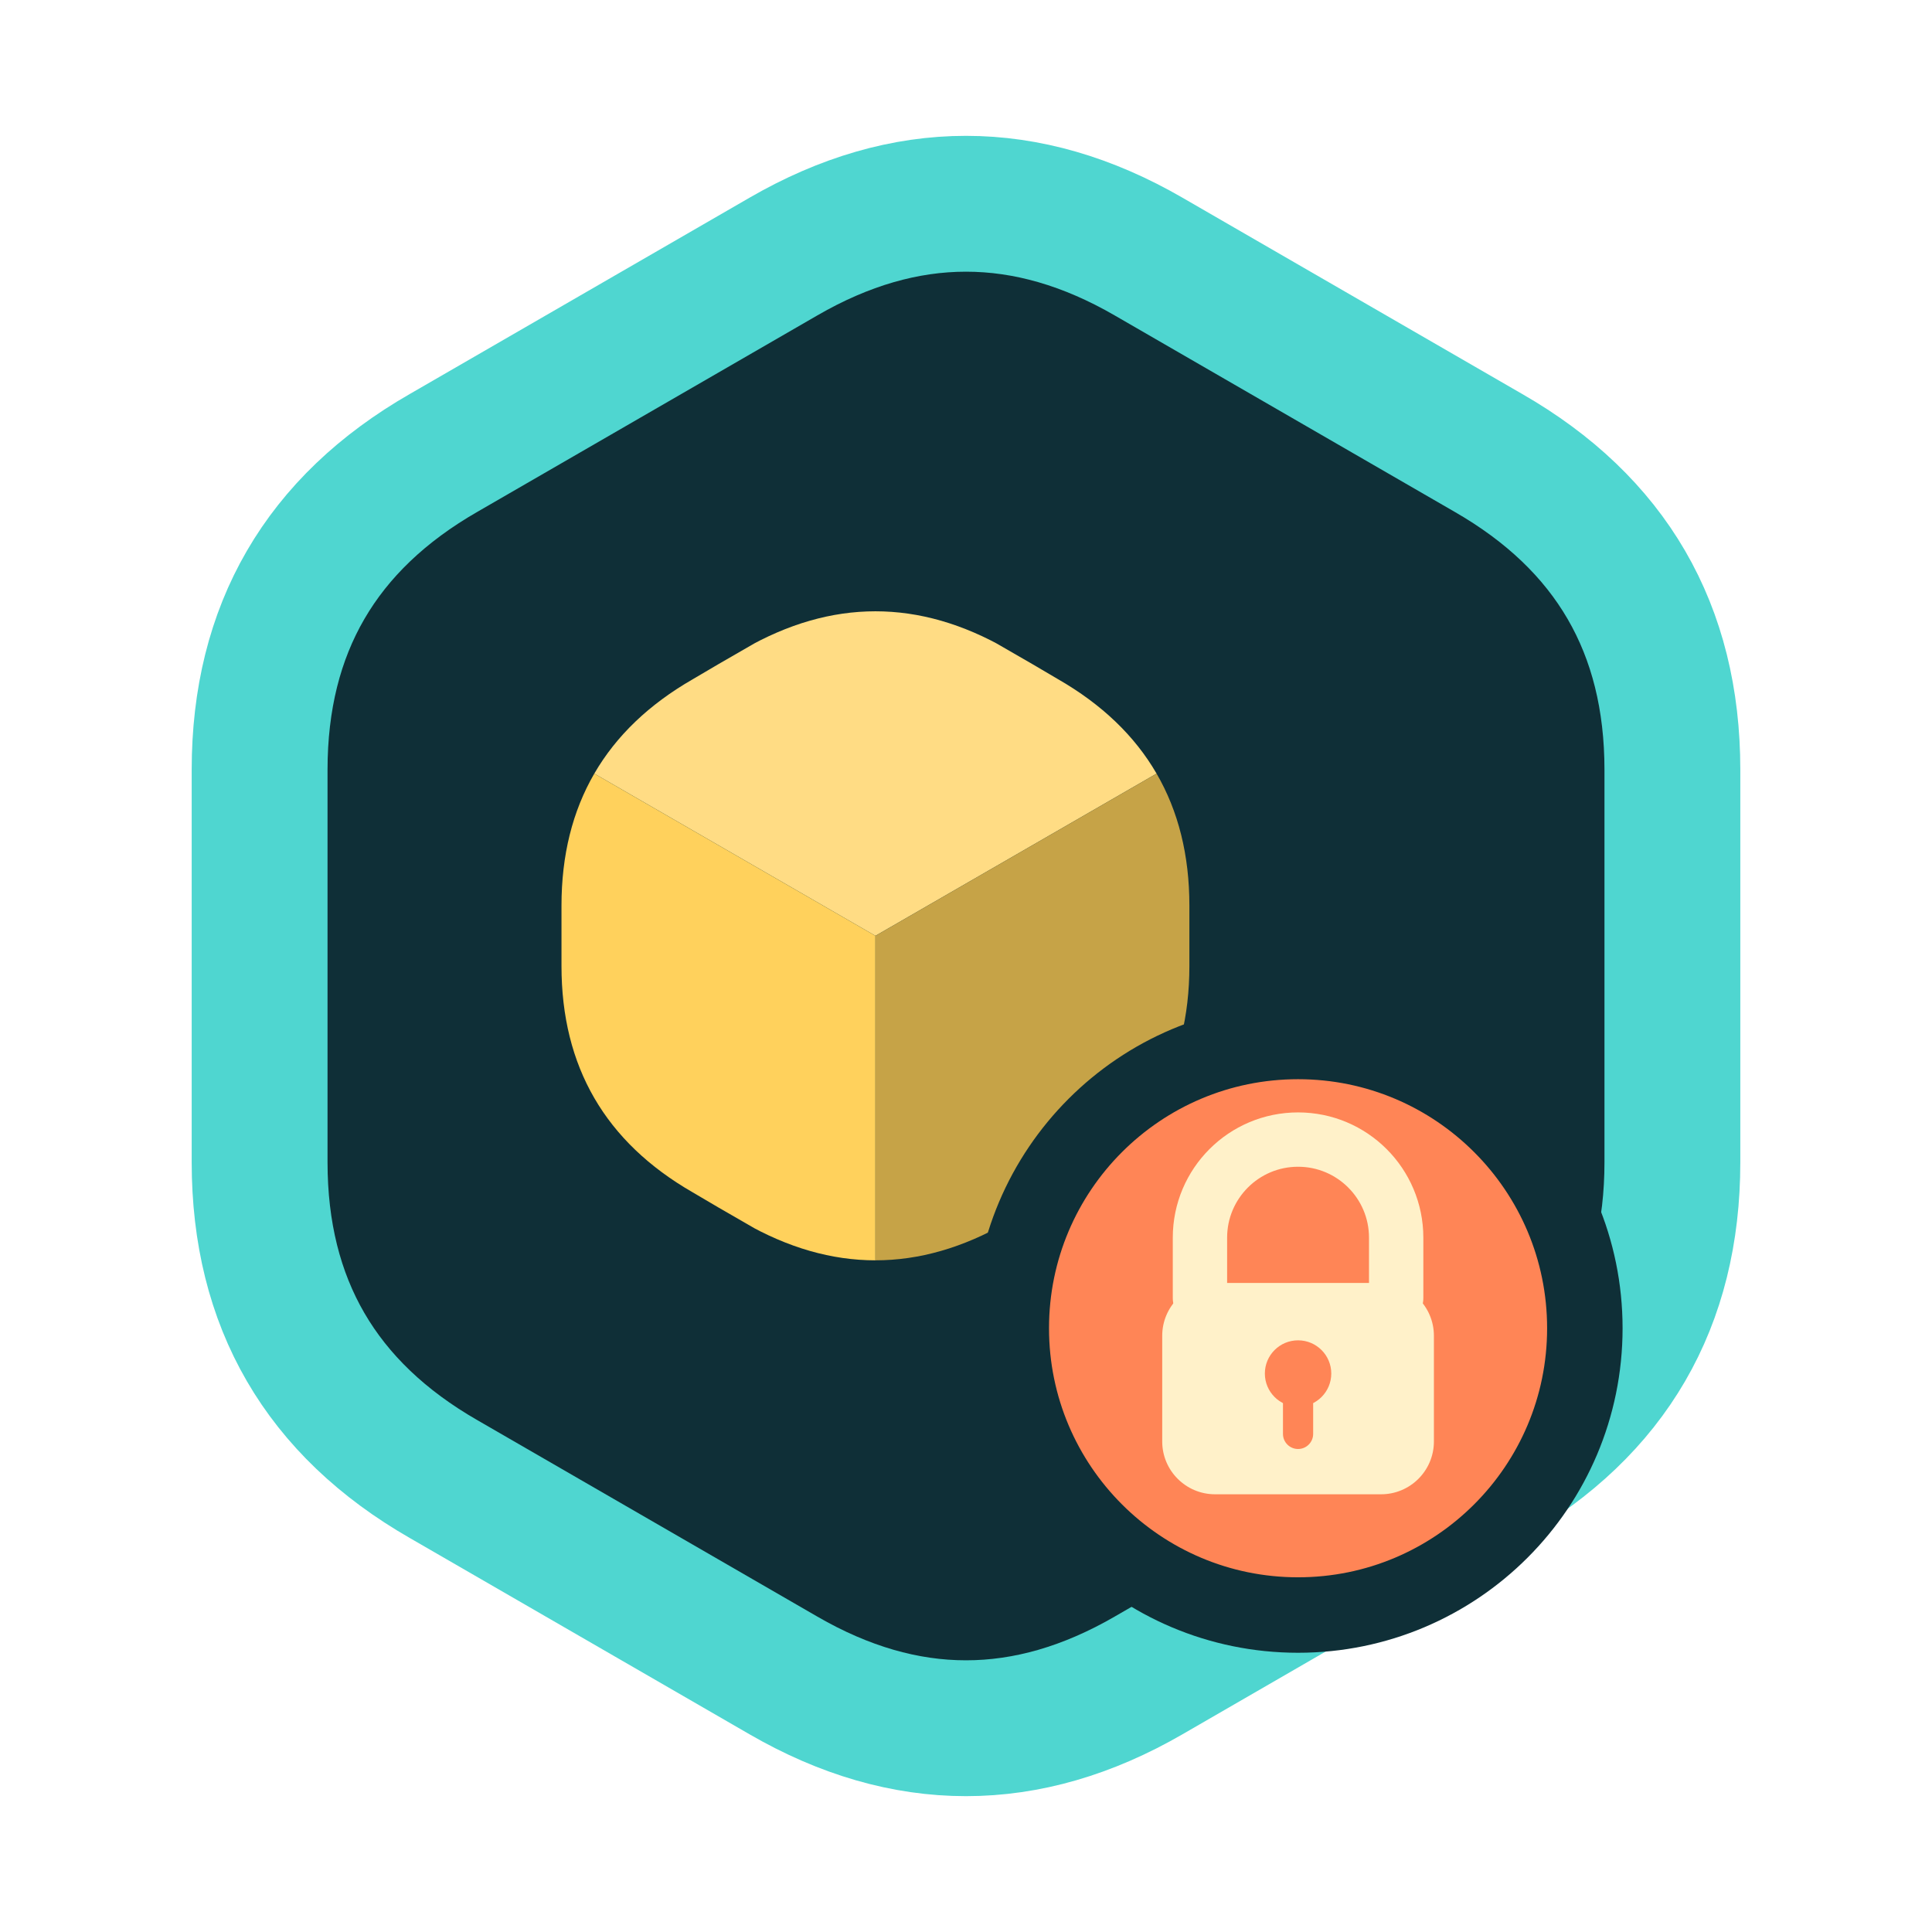
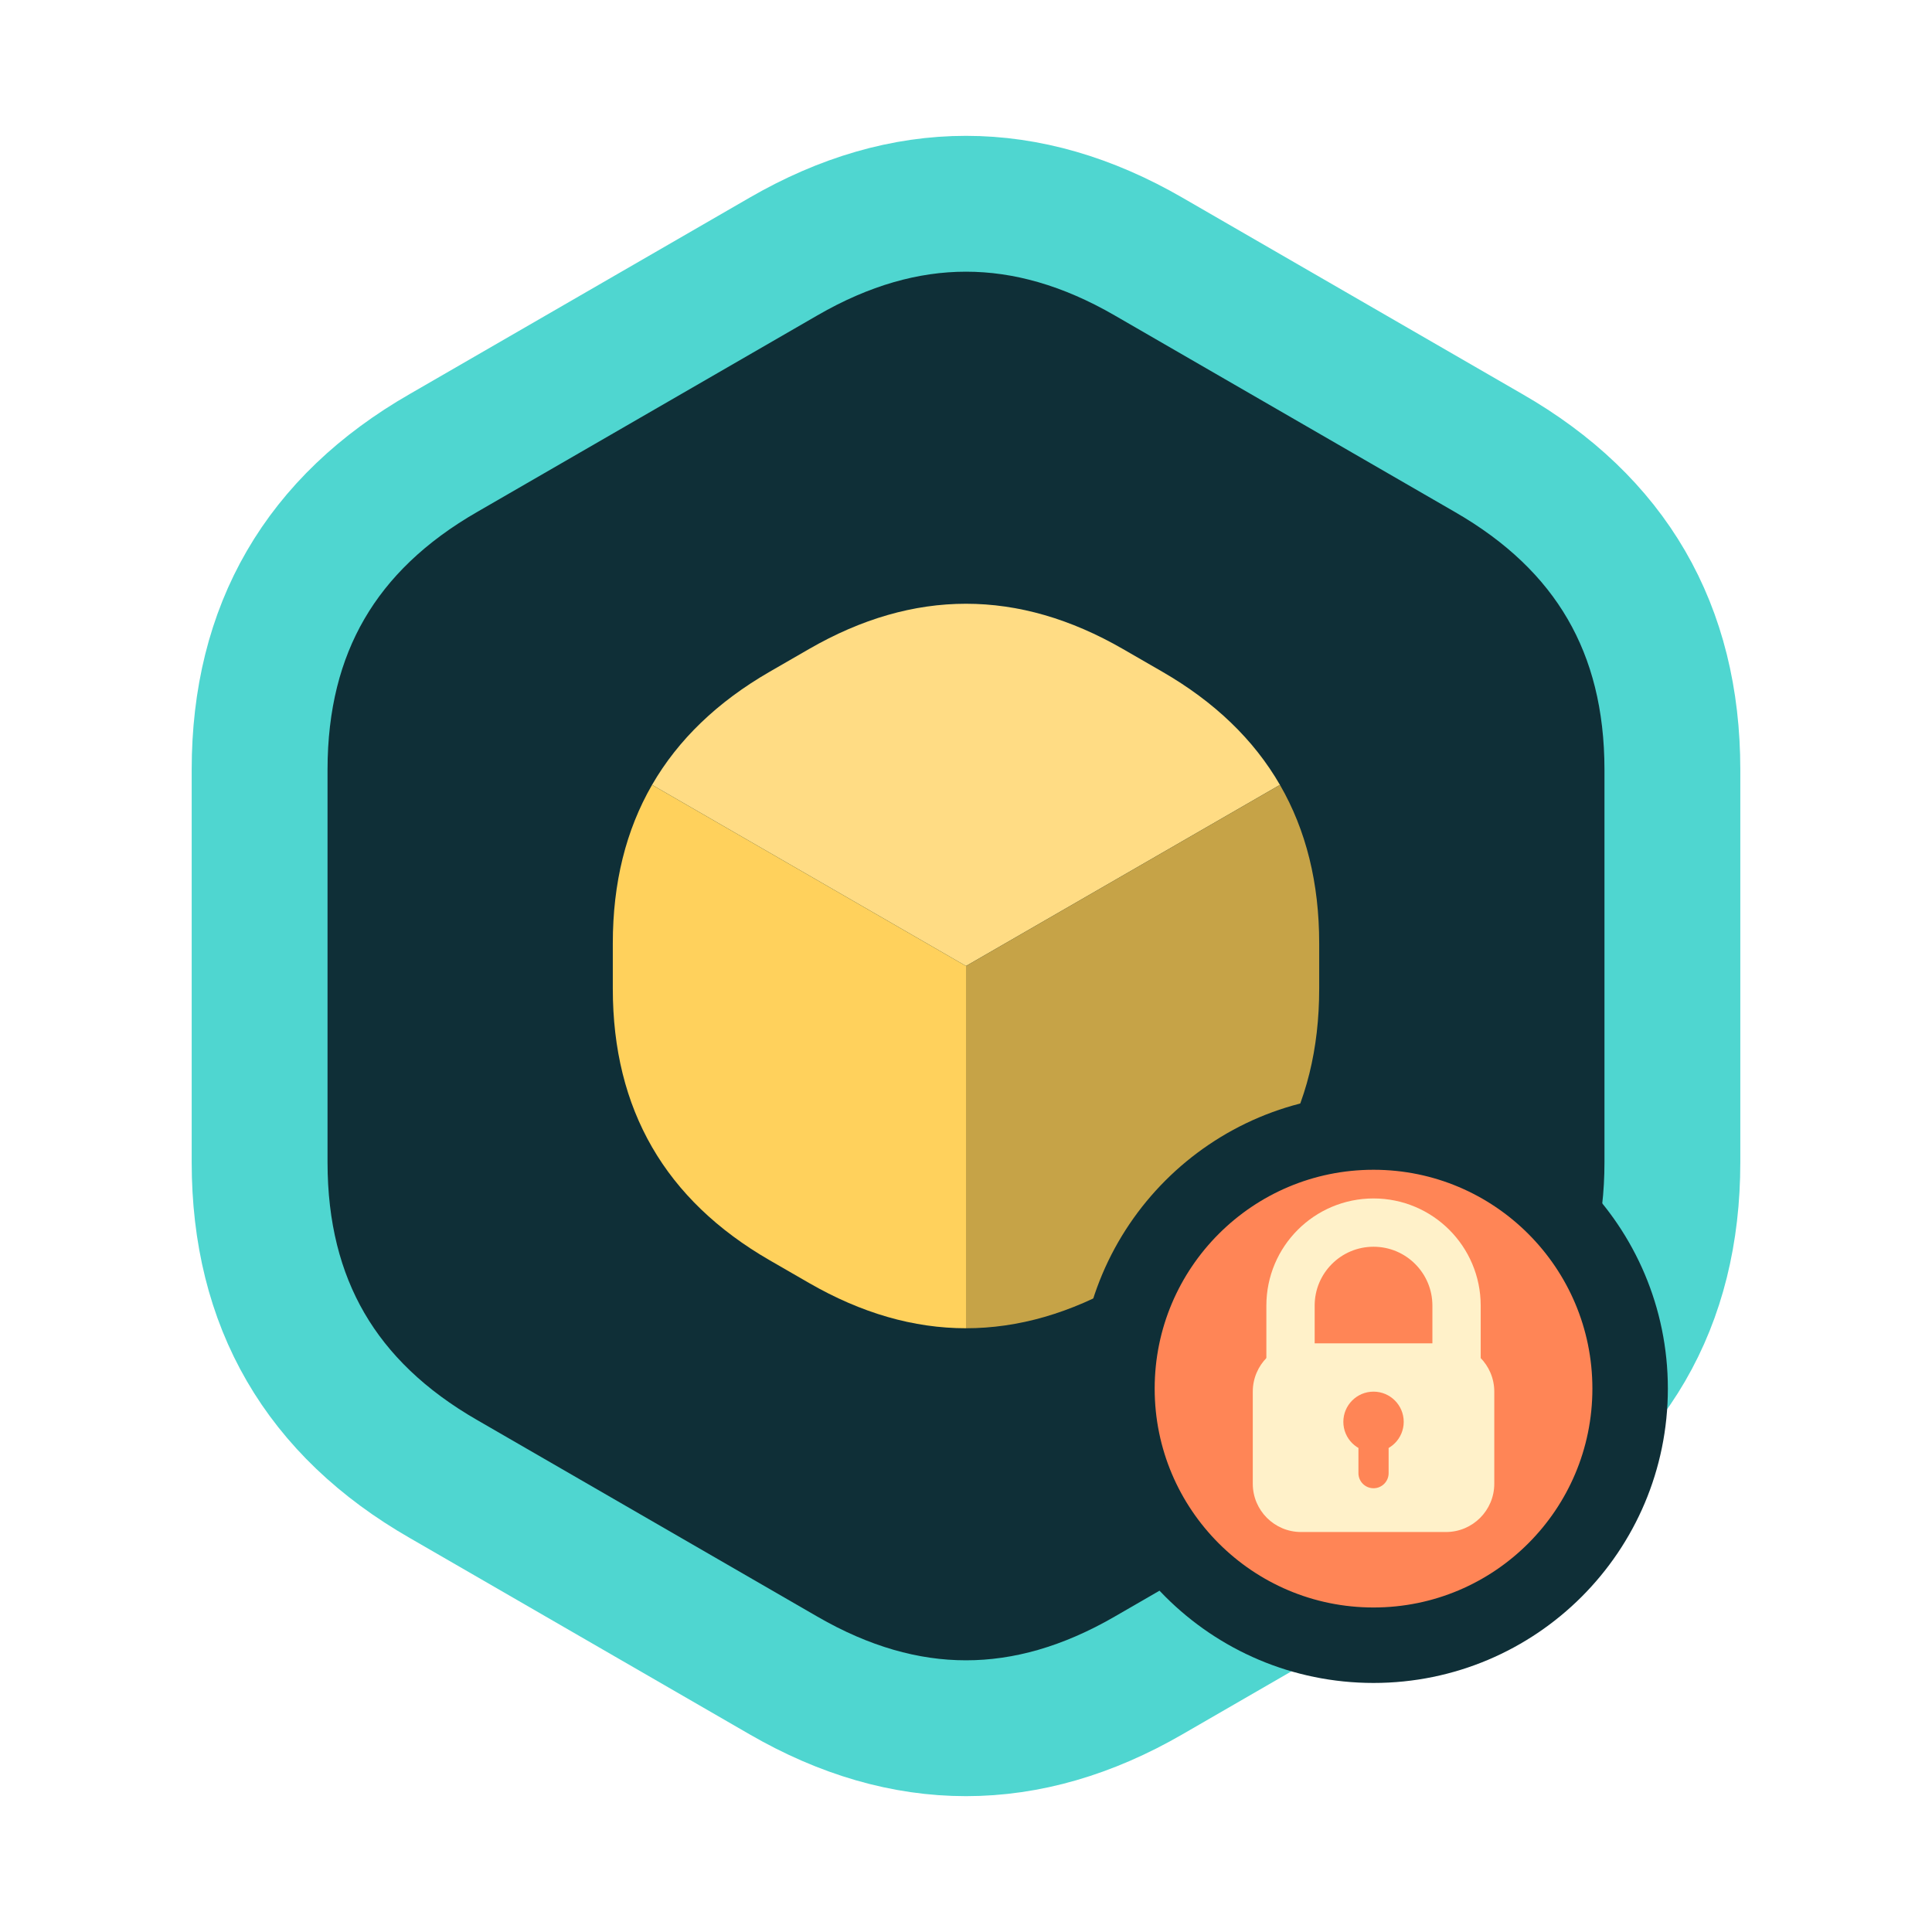
<svg xmlns="http://www.w3.org/2000/svg" viewBox="0 0 128 128">
  <path d="M51.9 17.0Q64.0 10.0 76.1 17.0L98.6 30.0Q110.8 37.0 110.8 51.0L110.8 77.0Q110.8 91.0 98.6 98.0L76.1 111.0Q64.0 118.0 51.9 111.0L29.4 98.0Q17.2 91.0 17.2 77.0L17.2 51.0Q17.2 37.0 29.4 30.0Z" fill="#0F2F37" stroke="#4FD6D0" stroke-width="9" stroke-linejoin="round" />
  <clipPath id="islet-rc-23">
-     <path d="M49.3 43.0Q58.0 38.0 66.7 43.0L70.1 45.0Q78.8 50.0 78.8 60.0L78.8 64.0Q78.8 74.0 70.1 79.0L66.7 81.0Q58.0 86.0 49.3 81.0L45.9 79.0Q37.2 74.0 37.2 64.0L37.2 60.0Q37.2 50.0 45.9 45.0Z" />
+     <path d="M53.6 43.0Q64.0 37.0 74.4 43.0L77.0 44.5Q87.4 50.5 87.4 62.5L87.4 65.5Q87.4 77.5 77.0 83.5L74.4 85.0Q64.0 91.0 53.6 85.0L51.0 83.5Q40.6 77.5 40.6 65.5L40.6 62.5Q40.6 50.5 51.0 44.5Z" />
  </clipPath>
  <g clip-path="url(#islet-rc-23)">
-     <polygon points="58.0,38.0 78.8,50.0 58.0,62.0 37.2,50.0" fill="#FFDC84" />
-     <polygon points="37.2,50.0 58.0,62.0 58.0,86.0 37.2,74.0" fill="#FFD15C" />
-     <polygon points="58.0,62.0 78.8,50.0 78.8,74.0 58.0,86.0" fill="#C6A347" />
+     <polygon points="64.0,37.0 87.4,50.5 64.0,64.0 40.6,50.5" fill="#FFDC84" />
+     <polygon points="40.6,50.5 64.0,64.0 64.0,91.0 40.6,77.5" fill="#FFD15C" />
+     <polygon points="64.0,64.0 87.4,50.5 87.4,77.5 64.0,91.0" fill="#C6A347" />
  </g>
-   <circle cx="86" cy="88" r="19" fill="#FF8556" stroke="#0F2F37" stroke-width="5" />
-   <path d="M79.5 86V82a6.5 6.5 0 0 1 13 0V86" fill="none" stroke="#FFF1C9" stroke-width="3.6" stroke-linecap="round" />
-   <rect x="77" y="85" width="18" height="14" rx="3.5" fill="#FFF1C9" />
-   <circle cx="86" cy="91" r="2.2" fill="#FF8556" />
-   <rect x="85" y="92" width="2" height="4" rx="1" fill="#FF8556" />
+   <circle cx="91" cy="92" r="17" fill="#FF8556" stroke="#0F2F37" stroke-width="5" />
+   <path d="M85.5 90V86.5a5.5 5.5 0 0 1 11 0V90" fill="none" stroke="#FFF1C9" stroke-width="3.2" stroke-linecap="round" />
+   <rect x="83" y="89" width="16" height="12.5" rx="3.2" fill="#FFF1C9" />
+   <circle cx="91" cy="94.2" r="2" fill="#FF8556" />
+   <rect x="90" y="95" width="2" height="3.6" rx="1" fill="#FF8556" />
</svg>
